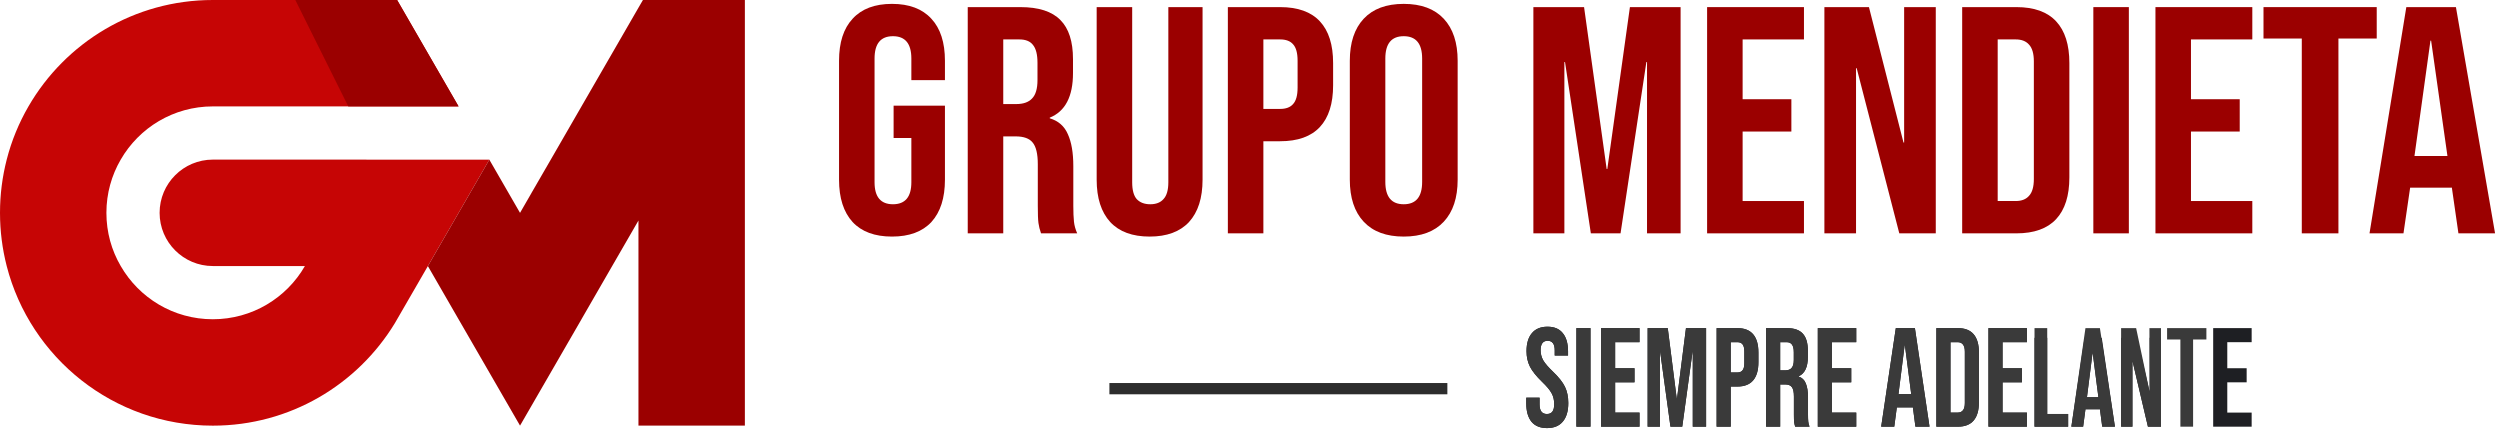
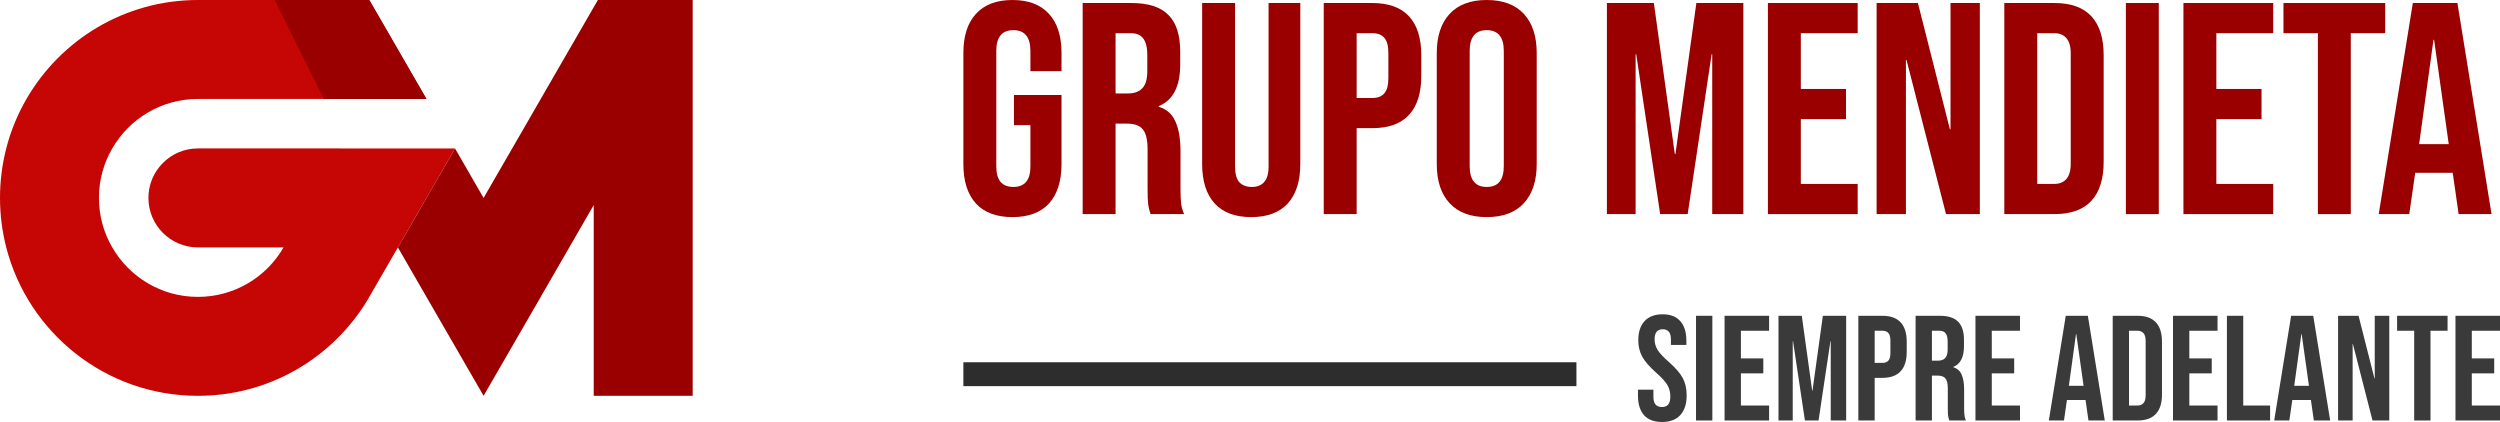
- <svg xmlns="http://www.w3.org/2000/svg" width="292" height="50" viewBox="0 0 292 50" fill="none">
-   <path d="M180.692 50C179.893 50 179.289 49.754 178.88 49.26C178.47 48.756 178.266 48.038 178.266 47.106V46.448H179.823V47.237C179.823 47.983 180.108 48.356 180.677 48.356C180.956 48.356 181.166 48.268 181.306 48.093C181.455 47.906 181.53 47.61 181.53 47.204C181.53 46.722 181.43 46.3 181.231 45.938C181.031 45.565 180.662 45.121 180.123 44.606C179.444 43.948 178.969 43.356 178.7 42.829C178.43 42.292 178.296 41.689 178.296 41.02C178.296 40.11 178.505 39.408 178.925 38.915C179.344 38.41 179.953 38.158 180.752 38.158C181.54 38.158 182.134 38.41 182.534 38.915C182.943 39.408 183.148 40.121 183.148 41.053V41.53H181.59V40.938C181.59 40.543 181.52 40.258 181.381 40.083C181.241 39.896 181.036 39.803 180.767 39.803C180.217 39.803 179.943 40.17 179.943 40.905C179.943 41.322 180.043 41.711 180.242 42.073C180.452 42.435 180.826 42.873 181.366 43.389C182.054 44.046 182.529 44.644 182.788 45.181C183.048 45.719 183.178 46.349 183.178 47.073C183.178 48.016 182.963 48.739 182.534 49.244C182.114 49.748 181.5 50 180.692 50Z" fill="#1E1F23" />
-   <path d="M184.122 38.323H185.769V49.836H184.122V38.323Z" fill="#1E1F23" />
-   <path d="M187.003 38.323H191.496V39.967H188.65V43.01H190.912V44.655H188.65V48.191H191.496V49.836H187.003V38.323Z" fill="#1E1F23" />
-   <path d="M192.443 38.323H194.795L195.843 46.563H195.873L196.921 38.323H199.272V49.836H197.715V41.119H197.685L196.487 49.836H195.109L193.911 41.119H193.881V49.836H192.443V38.323Z" fill="#1E1F23" />
-   <path d="M200.501 38.323H202.927C203.746 38.323 204.36 38.564 204.769 39.046C205.179 39.529 205.383 40.236 205.383 41.168V42.303C205.383 43.235 205.179 43.942 204.769 44.425C204.36 44.907 203.746 45.148 202.927 45.148H202.149V49.836H200.501V38.323ZM202.927 43.504C203.197 43.504 203.397 43.421 203.526 43.257C203.666 43.093 203.736 42.813 203.736 42.418V41.053C203.736 40.658 203.666 40.379 203.526 40.214C203.397 40.05 203.197 39.967 202.927 39.967H202.149V43.504H202.927Z" fill="#1E1F23" />
-   <path d="M206.278 38.323H208.719C209.568 38.323 210.187 38.542 210.576 38.981C210.965 39.408 211.16 40.072 211.16 40.971V41.678C211.16 42.873 210.801 43.63 210.082 43.948V43.981C210.481 44.112 210.761 44.381 210.92 44.786C211.09 45.192 211.175 45.735 211.175 46.415V48.438C211.175 48.767 211.185 49.035 211.205 49.244C211.225 49.441 211.275 49.639 211.355 49.836H209.677C209.618 49.65 209.578 49.474 209.558 49.31C209.538 49.145 209.528 48.849 209.528 48.421V46.316C209.528 45.79 209.448 45.422 209.288 45.214C209.138 45.006 208.874 44.902 208.494 44.902H207.925V49.836H206.278V38.323ZM208.524 43.257C208.854 43.257 209.098 43.164 209.258 42.977C209.428 42.791 209.513 42.478 209.513 42.04V41.152C209.513 40.735 209.443 40.433 209.303 40.247C209.173 40.061 208.964 39.967 208.674 39.967H207.925V43.257H208.524Z" fill="#1E1F23" />
-   <path d="M212.318 38.323H216.811V39.967H213.965V43.01H216.227V44.655H213.965V48.191H216.811V49.836H212.318V38.323Z" fill="#1E1F23" />
-   <path d="M221.43 38.323H223.661L225.368 49.836H223.721L223.421 47.55V47.583H221.549L221.25 49.836H219.722L221.43 38.323ZM223.227 46.02L222.493 40.329H222.463L221.744 46.02H223.227Z" fill="#1E1F23" />
-   <path d="M226.167 38.323H228.683C229.502 38.323 230.116 38.564 230.525 39.046C230.934 39.529 231.139 40.236 231.139 41.168V46.99C231.139 47.922 230.934 48.63 230.525 49.112C230.116 49.595 229.502 49.836 228.683 49.836H226.167V38.323ZM228.653 48.191C228.923 48.191 229.127 48.103 229.267 47.928C229.417 47.753 229.492 47.468 229.492 47.073V41.086C229.492 40.691 229.417 40.406 229.267 40.231C229.127 40.055 228.923 39.967 228.653 39.967H227.815V48.191H228.653Z" fill="#1E1F23" />
-   <path d="M232.251 38.323H236.744V39.967H233.898V43.01H236.16V44.655H233.898V48.191H236.744V49.836H232.251V38.323Z" fill="#1E1F23" />
-   <path d="M237.631 39.455H239.116V48.353H241.56V49.836H237.631V39.455Z" fill="#1E1F23" />
-   <path d="M243.473 39.455H245.485L247.024 49.836H245.539L245.269 47.775V47.804H243.581L243.311 49.836H241.934L243.473 39.455ZM245.093 46.395L244.432 41.264H244.405L243.757 46.395H245.093Z" fill="#1E1F23" />
-   <path d="M247.745 39.455H249.608L251.053 45.669H251.08V39.455H252.403V49.836H250.878L249.095 42.258H249.068V49.836H247.745V39.455Z" fill="#1E1F23" />
-   <path d="M258.5 38.323H262.993V39.967H260.147V43.01H262.409V44.655H260.147V48.191H262.993V49.836H258.5V38.323Z" fill="#1E1F23" />
-   <path d="M180.692 50C179.893 50 179.289 49.754 178.88 49.26C178.47 48.756 178.266 48.038 178.266 47.106V46.448H179.823V47.237C179.823 47.983 180.108 48.356 180.677 48.356C180.956 48.356 181.166 48.268 181.306 48.093C181.455 47.906 181.53 47.61 181.53 47.204C181.53 46.722 181.43 46.3 181.231 45.938C181.031 45.565 180.662 45.121 180.123 44.606C179.444 43.948 178.969 43.356 178.7 42.829C178.43 42.292 178.296 41.689 178.296 41.02C178.296 40.11 178.505 39.408 178.925 38.915C179.344 38.41 179.953 38.158 180.752 38.158C181.54 38.158 182.134 38.41 182.534 38.915C182.943 39.408 183.148 40.121 183.148 41.053V41.53H181.59V40.938C181.59 40.543 181.52 40.258 181.381 40.083C181.241 39.896 181.036 39.803 180.767 39.803C180.217 39.803 179.943 40.17 179.943 40.905C179.943 41.322 180.043 41.711 180.242 42.073C180.452 42.435 180.826 42.873 181.366 43.389C182.054 44.046 182.529 44.644 182.788 45.181C183.048 45.719 183.178 46.349 183.178 47.073C183.178 48.016 182.963 48.739 182.534 49.244C182.114 49.748 181.5 50 180.692 50Z" fill="#3A3A3A" />
-   <path d="M184.122 38.323H185.769V49.836H184.122V38.323Z" fill="#3A3A3A" />
-   <path d="M187.003 38.323H191.496V39.967H188.65V43.01H190.912V44.655H188.65V48.191H191.496V49.836H187.003V38.323Z" fill="#3A3A3A" />
-   <path d="M192.443 38.323H194.795L195.843 46.563H195.873L196.921 38.323H199.272V49.836H197.715V41.119H197.685L196.487 49.836H195.109L193.911 41.119H193.881V49.836H192.443V38.323Z" fill="#3A3A3A" />
-   <path d="M200.501 38.323H202.927C203.746 38.323 204.36 38.564 204.769 39.046C205.179 39.529 205.383 40.236 205.383 41.168V42.303C205.383 43.235 205.179 43.942 204.769 44.425C204.36 44.907 203.746 45.148 202.927 45.148H202.149V49.836H200.501V38.323ZM202.927 43.504C203.197 43.504 203.397 43.421 203.526 43.257C203.666 43.093 203.736 42.813 203.736 42.418V41.053C203.736 40.658 203.666 40.379 203.526 40.214C203.397 40.05 203.197 39.967 202.927 39.967H202.149V43.504H202.927Z" fill="#3A3A3A" />
-   <path d="M206.278 38.323H208.719C209.568 38.323 210.187 38.542 210.576 38.981C210.965 39.408 211.16 40.072 211.16 40.971V41.678C211.16 42.873 210.801 43.63 210.082 43.948V43.981C210.481 44.112 210.761 44.381 210.92 44.786C211.09 45.192 211.175 45.735 211.175 46.415V48.438C211.175 48.767 211.185 49.035 211.205 49.244C211.225 49.441 211.275 49.639 211.355 49.836H209.677C209.618 49.65 209.578 49.474 209.558 49.31C209.538 49.145 209.528 48.849 209.528 48.421V46.316C209.528 45.79 209.448 45.422 209.288 45.214C209.138 45.006 208.874 44.902 208.494 44.902H207.925V49.836H206.278V38.323ZM208.524 43.257C208.854 43.257 209.098 43.164 209.258 42.977C209.428 42.791 209.513 42.478 209.513 42.04V41.152C209.513 40.735 209.443 40.433 209.303 40.247C209.173 40.061 208.964 39.967 208.674 39.967H207.925V43.257H208.524Z" fill="#3A3A3A" />
-   <path d="M212.318 38.323H216.811V39.967H213.965V43.01H216.227V44.655H213.965V48.191H216.811V49.836H212.318V38.323Z" fill="#3A3A3A" />
-   <path d="M221.43 38.323H223.661L225.368 49.836H223.721L223.421 47.55V47.583H221.549L221.25 49.836H219.722L221.43 38.323ZM223.227 46.02L222.493 40.329H222.463L221.744 46.02H223.227Z" fill="#3A3A3A" />
-   <path d="M226.167 38.323H228.683C229.502 38.323 230.116 38.564 230.525 39.046C230.934 39.529 231.139 40.236 231.139 41.168V46.99C231.139 47.922 230.934 48.63 230.525 49.112C230.116 49.595 229.502 49.836 228.683 49.836H226.167V38.323ZM228.653 48.191C228.923 48.191 229.127 48.103 229.267 47.928C229.417 47.753 229.492 47.468 229.492 47.073V41.086C229.492 40.691 229.417 40.406 229.267 40.231C229.127 40.055 228.923 39.967 228.653 39.967H227.815V48.191H228.653Z" fill="#3A3A3A" />
-   <path d="M232.251 38.323H236.744V39.967H233.898V43.01H236.16V44.655H233.898V48.191H236.744V49.836H232.251V38.323Z" fill="#3A3A3A" />
-   <path d="M237.631 38.323H239.116V48.353H241.56V49.836H237.631V38.323Z" fill="#3A3A3A" />
-   <path d="M243.581 38.323H245.269L247.024 49.836H245.539L245.269 47.775V47.804H243.581L243.311 49.836H241.934L243.581 38.323ZM245.093 46.395L244.432 41.264H244.405L243.757 46.395H245.093Z" fill="#3A3A3A" />
-   <path d="M247.745 38.323H249.5L251.053 45.669H251.08L251.053 38.323H252.403V49.836H250.878L249.095 42.258H249.068V49.836H247.745V38.323Z" fill="#3A3A3A" />
-   <path d="M254.669 39.653H253.116V38.323H257.707V39.653H256.154V49.836H254.669V39.653Z" fill="#3A3A3A" />
-   <path fill-rule="evenodd" clip-rule="evenodd" d="M169.052 46.054H129.578V44.738H169.052V46.054Z" fill="#2D2D2D" />
-   <path d="M104.184 27.632C102.173 27.632 100.64 27.066 99.584 25.933C98.528 24.776 98 23.128 98 20.988V7.097C98 4.958 98.528 3.322 99.584 2.19C100.64 1.032 102.173 0.453 104.184 0.453C106.196 0.453 107.729 1.032 108.785 2.19C109.841 3.322 110.369 4.958 110.369 7.097V9.362H106.447V6.833C106.447 5.096 105.731 4.228 104.298 4.228C102.865 4.228 102.148 5.096 102.148 6.833V21.29C102.148 23.002 102.865 23.857 104.298 23.857C105.731 23.857 106.447 23.002 106.447 21.29V16.119H104.373V12.344H110.369V20.988C110.369 23.128 109.841 24.776 108.785 25.933C107.729 27.066 106.196 27.632 104.184 27.632Z" fill="#9B0000" />
-   <path d="M113.032 0.831H119.179C121.316 0.831 122.874 1.334 123.855 2.341C124.835 3.322 125.326 4.845 125.326 6.908V8.531C125.326 11.274 124.421 13.011 122.611 13.741V13.816C123.616 14.118 124.32 14.735 124.722 15.666C125.15 16.597 125.363 17.843 125.363 19.403V24.046C125.363 24.801 125.389 25.418 125.439 25.896C125.489 26.349 125.615 26.802 125.816 27.255H121.592C121.442 26.827 121.341 26.424 121.291 26.047C121.24 25.669 121.215 24.99 121.215 24.008V19.176C121.215 17.968 121.014 17.125 120.612 16.647C120.235 16.169 119.569 15.93 118.613 15.93H117.18V27.255H113.032V0.831ZM118.689 12.155C119.518 12.155 120.134 11.941 120.536 11.514C120.964 11.086 121.178 10.368 121.178 9.362V7.323C121.178 6.367 121.002 5.675 120.65 5.247C120.323 4.819 119.795 4.605 119.066 4.605H117.18V12.155H118.689Z" fill="#9B0000" />
-   <path d="M134.275 27.632C132.264 27.632 130.73 27.066 129.674 25.933C128.619 24.776 128.091 23.128 128.091 20.988V0.831H132.239V21.29C132.239 22.196 132.415 22.851 132.767 23.253C133.144 23.656 133.672 23.857 134.35 23.857C135.029 23.857 135.545 23.656 135.897 23.253C136.274 22.851 136.462 22.196 136.462 21.29V0.831H140.459V20.988C140.459 23.128 139.932 24.776 138.876 25.933C137.82 27.066 136.286 27.632 134.275 27.632Z" fill="#9B0000" />
-   <path d="M143.414 0.831H149.523C151.584 0.831 153.13 1.384 154.161 2.492C155.192 3.599 155.707 5.222 155.707 7.361V9.966C155.707 12.105 155.192 13.728 154.161 14.835C153.13 15.943 151.584 16.496 149.523 16.496H147.562V27.255H143.414V0.831ZM149.523 12.721C150.202 12.721 150.704 12.533 151.031 12.155C151.383 11.778 151.559 11.136 151.559 10.23V7.097C151.559 6.191 151.383 5.549 151.031 5.172C150.704 4.794 150.202 4.605 149.523 4.605H147.562V12.721H149.523Z" fill="#9B0000" />
-   <path d="M163.956 27.632C161.92 27.632 160.361 27.053 159.28 25.896C158.199 24.738 157.658 23.102 157.658 20.988V7.097C157.658 4.983 158.199 3.347 159.28 2.19C160.361 1.032 161.92 0.453 163.956 0.453C165.992 0.453 167.551 1.032 168.632 2.19C169.713 3.347 170.254 4.983 170.254 7.097V20.988C170.254 23.102 169.713 24.738 168.632 25.896C167.551 27.053 165.992 27.632 163.956 27.632ZM163.956 23.857C165.389 23.857 166.106 22.989 166.106 21.253V6.833C166.106 5.096 165.389 4.228 163.956 4.228C162.523 4.228 161.807 5.096 161.807 6.833V21.253C161.807 22.989 162.523 23.857 163.956 23.857Z" fill="#9B0000" />
-   <path d="M179.098 0.831H185.019L187.659 19.743H187.734L190.374 0.831H196.294V27.255H192.372V7.248H192.297L189.28 27.255H185.811L182.794 7.248H182.719V27.255H179.098V0.831Z" fill="#9B0000" />
-   <path d="M199.39 0.831H210.703V4.605H203.538V11.589H209.232V15.364H203.538V23.48H210.703V27.255H199.39V0.831Z" fill="#9B0000" />
-   <path d="M213.089 0.831H218.293L222.328 16.647H222.403V0.831H226.099V27.255H221.838L216.86 7.965H216.785V27.255H213.089V0.831Z" fill="#9B0000" />
-   <path d="M229.182 0.831H235.517C237.579 0.831 239.125 1.384 240.156 2.492C241.186 3.599 241.702 5.222 241.702 7.361V20.724C241.702 22.863 241.186 24.486 240.156 25.594C239.125 26.701 237.579 27.255 235.517 27.255H229.182V0.831ZM235.442 23.48C236.121 23.48 236.636 23.279 236.988 22.876C237.365 22.473 237.554 21.819 237.554 20.913V7.172C237.554 6.266 237.365 5.612 236.988 5.209C236.636 4.807 236.121 4.605 235.442 4.605H233.33V23.48H235.442Z" fill="#9B0000" />
-   <path d="M244.502 0.831H248.65V27.255H244.502V0.831Z" fill="#9B0000" />
-   <path d="M251.757 0.831H263.07V4.605H255.905V11.589H261.599V15.364H255.905V23.48H263.07V27.255H251.757V0.831Z" fill="#9B0000" />
-   <path d="M268.849 4.5H264.377V0.831H277.601V4.5H273.128V27.255H268.849V4.5Z" fill="#9B0000" />
-   <path d="M281.058 0.83H286.853L291.423 27.255H287.144L286.366 21.843V21.921H281.504L280.726 27.255H276.759L281.058 0.83ZM285.861 18.222L283.955 4.75H283.877L282.01 18.222H285.861Z" fill="#9B0000" />
+ <svg xmlns="http://www.w3.org/2000/svg" width="314" height="53" viewBox="0 0 314 53" fill="none">
+   <path d="M208.75 53C207.756 53 207.004 52.718 206.495 52.155C205.985 51.579 205.73 50.758 205.73 49.694V48.943H207.669V49.844C207.669 50.696 208.023 51.122 208.732 51.122C209.079 51.122 209.34 51.021 209.514 50.821C209.701 50.608 209.794 50.27 209.794 49.807C209.794 49.256 209.67 48.773 209.421 48.36C209.173 47.934 208.713 47.427 208.042 46.839C207.197 46.087 206.606 45.411 206.271 44.81C205.935 44.196 205.768 43.508 205.768 42.744C205.768 41.704 206.029 40.903 206.551 40.339C207.072 39.763 207.831 39.475 208.825 39.475C209.806 39.475 210.546 39.763 211.043 40.339C211.552 40.903 211.807 41.717 211.807 42.781V43.326H209.869V42.65C209.869 42.199 209.782 41.873 209.608 41.673C209.434 41.46 209.179 41.354 208.843 41.354C208.16 41.354 207.818 41.773 207.818 42.612C207.818 43.088 207.942 43.533 208.191 43.946C208.452 44.359 208.918 44.86 209.589 45.449C210.446 46.2 211.037 46.883 211.36 47.496C211.683 48.11 211.845 48.83 211.845 49.656C211.845 50.733 211.577 51.56 211.043 52.136C210.521 52.712 209.757 53 208.75 53Z" fill="#3A3A3A" />
+   <path d="M213.02 39.663H215.071V52.812H213.02V39.663Z" fill="#3A3A3A" />
+   <path d="M216.606 39.663H222.199V41.542H218.657V45.017H221.472V46.895H218.657V50.934H222.199V52.812H216.606V39.663Z" fill="#3A3A3A" />
+   <path d="M223.378 39.663H226.305L227.61 49.074H227.647L228.952 39.663H231.878V52.812H229.94V42.856H229.902L228.411 52.812H226.696L225.205 42.856H225.168V52.812H223.378V39.663Z" fill="#3A3A3A" />
+   <path d="M233.408 39.663H236.428C237.447 39.663 238.211 39.939 238.721 40.49C239.23 41.041 239.485 41.848 239.485 42.913V44.209C239.485 45.273 239.23 46.081 238.721 46.632C238.211 47.183 237.447 47.459 236.428 47.459H235.459V52.812H233.408V39.663ZM236.428 45.58C236.764 45.58 237.012 45.486 237.174 45.298C237.348 45.111 237.435 44.791 237.435 44.34V42.781C237.435 42.331 237.348 42.011 237.174 41.823C237.012 41.636 236.764 41.542 236.428 41.542H235.459V45.58H236.428Z" fill="#3A3A3A" />
+   <path d="M240.599 39.663H243.637C244.694 39.663 245.464 39.914 245.949 40.414C246.433 40.903 246.676 41.66 246.676 42.687V43.495C246.676 44.86 246.228 45.724 245.334 46.087V46.125C245.831 46.275 246.179 46.582 246.377 47.045C246.589 47.509 246.694 48.129 246.694 48.905V51.215C246.694 51.591 246.707 51.898 246.732 52.136C246.756 52.361 246.819 52.587 246.918 52.812H244.83C244.756 52.599 244.706 52.399 244.681 52.211C244.656 52.023 244.644 51.685 244.644 51.197V48.792C244.644 48.191 244.544 47.772 244.346 47.534C244.159 47.296 243.83 47.177 243.358 47.177H242.649V52.812H240.599V39.663ZM243.395 45.298C243.805 45.298 244.11 45.192 244.308 44.979C244.52 44.766 244.625 44.409 244.625 43.908V42.894C244.625 42.418 244.538 42.074 244.364 41.861C244.203 41.648 243.942 41.542 243.581 41.542H242.649V45.298H243.395Z" fill="#3A3A3A" />
+   <path d="M248.117 39.663H253.709V41.542H250.167V45.017H252.982V46.895H250.167V50.934H253.709V52.812H248.117V39.663Z" fill="#3A3A3A" />
+   <path d="M259.459 39.663H262.236L264.361 52.812H262.311L261.938 50.201V50.239H259.608L259.235 52.812H257.334L259.459 39.663ZM261.696 48.454L260.782 41.955H260.745L259.85 48.454H261.696Z" fill="#3A3A3A" />
+   <path d="M265.356 39.663H268.488C269.507 39.663 270.271 39.939 270.78 40.49C271.29 41.041 271.545 41.848 271.545 42.913V49.562C271.545 50.627 271.29 51.435 270.78 51.986C270.271 52.537 269.507 52.812 268.488 52.812H265.356V39.663ZM268.45 50.934C268.786 50.934 269.041 50.834 269.215 50.633C269.401 50.433 269.494 50.107 269.494 49.656V42.819C269.494 42.368 269.401 42.042 269.215 41.842C269.041 41.642 268.786 41.542 268.45 41.542H267.406V50.934H268.45Z" fill="#3A3A3A" />
+   <path d="M272.929 39.663H278.521V41.542H274.979V45.017H277.794V46.895H274.979V50.934H278.521V52.812H272.929V39.663Z" fill="#3A3A3A" />
+   <path d="M279.7 39.663H281.751V50.934H285.125V52.812H279.7V39.663Z" fill="#3A3A3A" />
+   <path d="M287.765 39.663H290.543L292.668 52.812H290.618L290.245 50.201V50.239H287.915L287.542 52.812H285.64L287.765 39.663ZM290.002 48.454L289.089 41.955H289.052L288.157 48.454H290.002Z" fill="#3A3A3A" />
+   <path d="M293.663 39.663H296.235L298.23 47.534H298.267V39.663H300.094V52.812H297.987L295.527 43.213H295.49V52.812H293.663V39.663Z" fill="#3A3A3A" />
+   <path d="M303.221 41.542H301.077V39.663H307.415V41.542H305.271V52.812H303.221V41.542Z" fill="#3A3A3A" />
+   <path d="M308.408 39.663H314V41.542H310.458V45.017H313.273V46.895H310.458V50.934H314V52.812H308.408V39.663Z" fill="#3A3A3A" />
+   <path d="M127.164 27.268C125.159 27.268 123.631 26.7 122.578 25.564C121.526 24.403 121 22.749 121 20.603V6.666C121 4.52 121.526 2.878 122.578 1.742C123.631 0.581 125.159 0 127.164 0C129.168 0 130.696 0.581 131.749 1.742C132.801 2.878 133.327 4.52 133.327 6.666V8.938H129.419V6.401C129.419 4.658 128.705 3.787 127.276 3.787C125.848 3.787 125.134 4.658 125.134 6.401V20.906C125.134 22.623 125.848 23.481 127.276 23.481C128.705 23.481 129.419 22.623 129.419 20.906V15.717H127.352V11.93H133.327V20.603C133.327 22.749 132.801 24.403 131.749 25.564C130.696 26.7 129.168 27.268 127.164 27.268Z" fill="#9B0000" />
+   <path d="M135.982 0.379H142.108C144.237 0.379 145.791 0.884 146.768 1.894C147.745 2.878 148.234 4.406 148.234 6.476V8.105C148.234 10.857 147.332 12.599 145.528 13.331V13.407C146.53 13.71 147.232 14.329 147.632 15.263C148.058 16.197 148.271 17.447 148.271 19.012V23.671C148.271 24.428 148.296 25.047 148.347 25.526C148.397 25.981 148.522 26.435 148.722 26.89H144.513C144.363 26.461 144.262 26.057 144.212 25.678C144.162 25.299 144.137 24.617 144.137 23.633V18.785C144.137 17.573 143.937 16.727 143.536 16.247C143.16 15.768 142.496 15.528 141.544 15.528H140.116V26.89H135.982V0.379ZM141.619 11.741C142.446 11.741 143.06 11.526 143.461 11.097C143.887 10.668 144.1 9.948 144.1 8.938V6.893C144.1 5.933 143.924 5.239 143.573 4.81C143.248 4.381 142.722 4.166 141.995 4.166H140.116V11.741H141.619Z" fill="#9B0000" />
+   <path d="M157.153 27.268C155.149 27.268 153.62 26.7 152.568 25.564C151.516 24.403 150.989 22.749 150.989 20.603V0.379H155.124V20.906C155.124 21.815 155.299 22.471 155.65 22.875C156.026 23.279 156.552 23.481 157.228 23.481C157.905 23.481 158.418 23.279 158.769 22.875C159.145 22.471 159.333 21.815 159.333 20.906V0.379H163.317V20.603C163.317 22.749 162.791 24.403 161.738 25.564C160.686 26.7 159.157 27.268 157.153 27.268Z" fill="#9B0000" />
+   <path d="M166.261 0.379H172.35C174.404 0.379 175.945 0.934 176.972 2.045C178 3.156 178.513 4.785 178.513 6.931V9.544C178.513 11.69 178 13.319 176.972 14.43C175.945 15.54 174.404 16.096 172.35 16.096H170.395V26.89H166.261V0.379ZM172.35 12.309C173.026 12.309 173.527 12.119 173.853 11.741C174.204 11.362 174.379 10.718 174.379 9.809V6.666C174.379 5.757 174.204 5.113 173.853 4.734C173.527 4.355 173.026 4.166 172.35 4.166H170.395V12.309H172.35Z" fill="#9B0000" />
+   <path d="M186.734 27.268C184.705 27.268 183.151 26.688 182.074 25.526C180.997 24.365 180.458 22.724 180.458 20.603V6.666C180.458 4.545 180.997 2.904 182.074 1.742C183.151 0.581 184.705 0 186.734 0C188.764 0 190.317 0.581 191.395 1.742C192.472 2.904 193.011 4.545 193.011 6.666V20.603C193.011 22.724 192.472 24.365 191.395 25.526C190.317 26.688 188.764 27.268 186.734 27.268ZM186.734 23.481C188.162 23.481 188.877 22.61 188.877 20.868V6.401C188.877 4.658 188.162 3.787 186.734 3.787C185.306 3.787 184.592 4.658 184.592 6.401V20.868C184.592 22.61 185.306 23.481 186.734 23.481Z" fill="#9B0000" />
+   <path d="M201.826 0.379H207.726L210.357 19.353H210.432L213.063 0.379H218.964V26.89H215.055V6.817H214.98L211.973 26.89H208.516L205.509 6.817H205.434V26.89H201.826V0.379Z" fill="#9B0000" />
+   <path d="M222.049 0.379H233.324V4.166H226.183V11.172H231.858V14.96H226.183V23.102H233.324V26.89H222.049V0.379Z" fill="#9B0000" />
+   <path d="M235.702 0.379H240.889L244.91 16.247H244.985V0.379H248.668V26.89H244.421L239.46 7.537H239.385V26.89H235.702V0.379Z" fill="#9B0000" />
+   <path d="M251.741 0.379H258.055C260.11 0.379 261.65 0.934 262.678 2.045C263.705 3.156 264.219 4.785 264.219 6.931V20.338C264.219 22.484 263.705 24.112 262.678 25.223C261.65 26.334 260.11 26.89 258.055 26.89H251.741V0.379ZM257.98 23.102C258.656 23.102 259.17 22.901 259.521 22.497C259.897 22.093 260.084 21.436 260.084 20.527V6.741C260.084 5.832 259.897 5.176 259.521 4.772C259.17 4.368 258.656 4.166 257.98 4.166H255.875V23.102H257.98Z" fill="#9B0000" />
+   <path d="M267.009 0.379H271.143V26.89H267.009V0.379Z" fill="#9B0000" />
+   <path d="M274.24 0.379H285.515V4.166H278.374V11.172H284.049V14.96H278.374V23.102H285.515V26.89H274.24V0.379Z" fill="#9B0000" />
+   <path d="M291.125 4.166H286.803V0.379H299.581V4.166H295.259V26.89H291.125V4.166Z" fill="#9B0000" />
+   <path d="M303.052 0.379H308.652L312.937 26.89H308.803L308.051 21.625V21.701H303.353L302.601 26.89H298.768L303.052 0.379ZM307.562 18.103L305.721 4.999H305.646L303.842 18.103H307.562Z" fill="#9B0000" />
  <path d="M42.797 18.643H24.857C21.427 18.643 18.642 21.428 18.642 24.858C18.642 28.288 21.427 31.073 24.857 31.073H35.613C33.476 34.789 29.462 37.288 24.857 37.288C20.252 37.288 16.244 34.789 14.1 31.073C13.031 29.246 12.428 27.127 12.428 24.858C12.428 22.589 13.037 20.471 14.1 18.643C16.244 14.927 20.258 12.428 24.857 12.428H53.56L49.975 6.22L46.383 0H24.858C15.66 0 7.625 4.997 3.325 12.428C2.212 14.348 1.348 16.436 0.783 18.643C0.274 20.632 0 22.714 0 24.858C0 27.002 0.274 29.084 0.783 31.073C3.542 41.798 13.274 49.716 24.857 49.716H24.863C33.867 49.716 41.754 44.925 46.116 37.753L46.421 37.225L49.975 31.08V31.074L57.153 18.652V18.646H42.797V18.643Z" fill="#C60505" />
  <path d="M75.095 0L74.572 0.901L67.917 12.428L64.331 18.643L62.069 22.552V22.558L60.739 24.863L57.154 18.649L49.977 31.072V31.078L53.562 37.291L57.154 43.506L60.739 49.713L67.917 37.291V37.285L71.502 31.072L74.572 25.758V49.713H87.001V4.232V0H75.095Z" fill="#9B0000" />
  <path d="M46.383 0H34.492L40.678 12.428H53.559L46.383 0Z" fill="#9B0000" />
+   <path d="M121 47H198" stroke="#2D2D2D" stroke-width="3" stroke-miterlimit="10" />
</svg>
